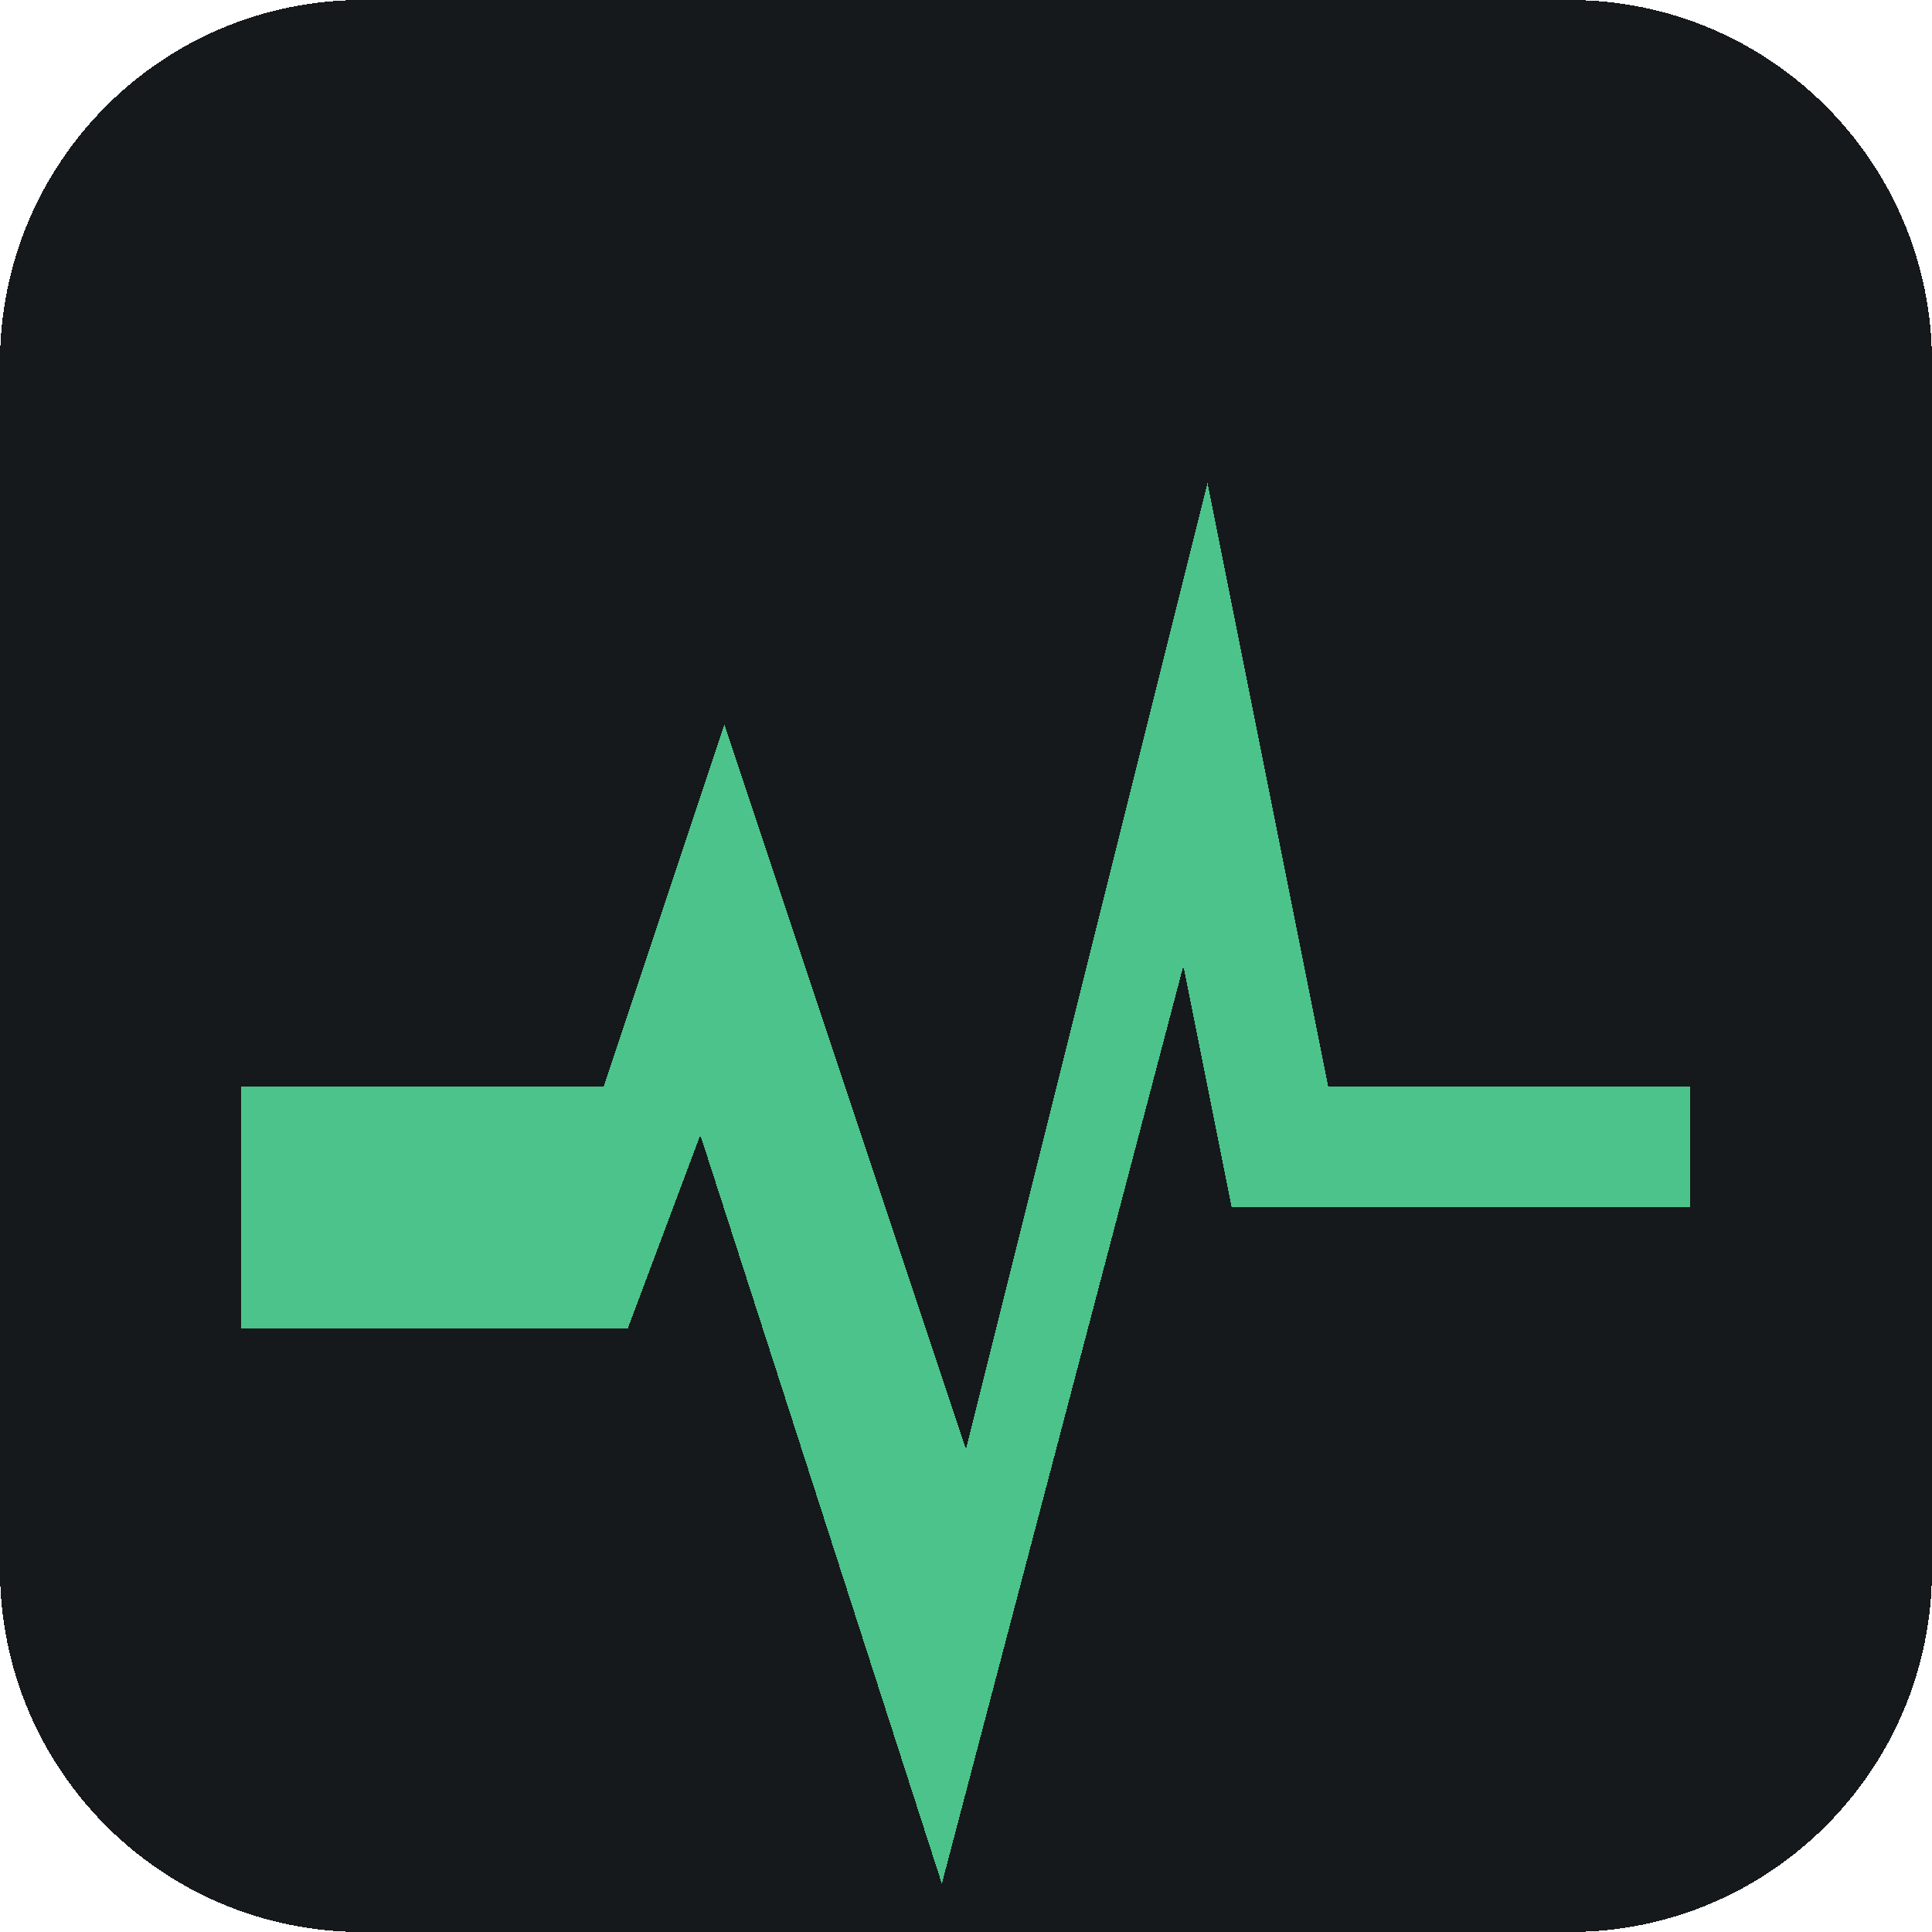
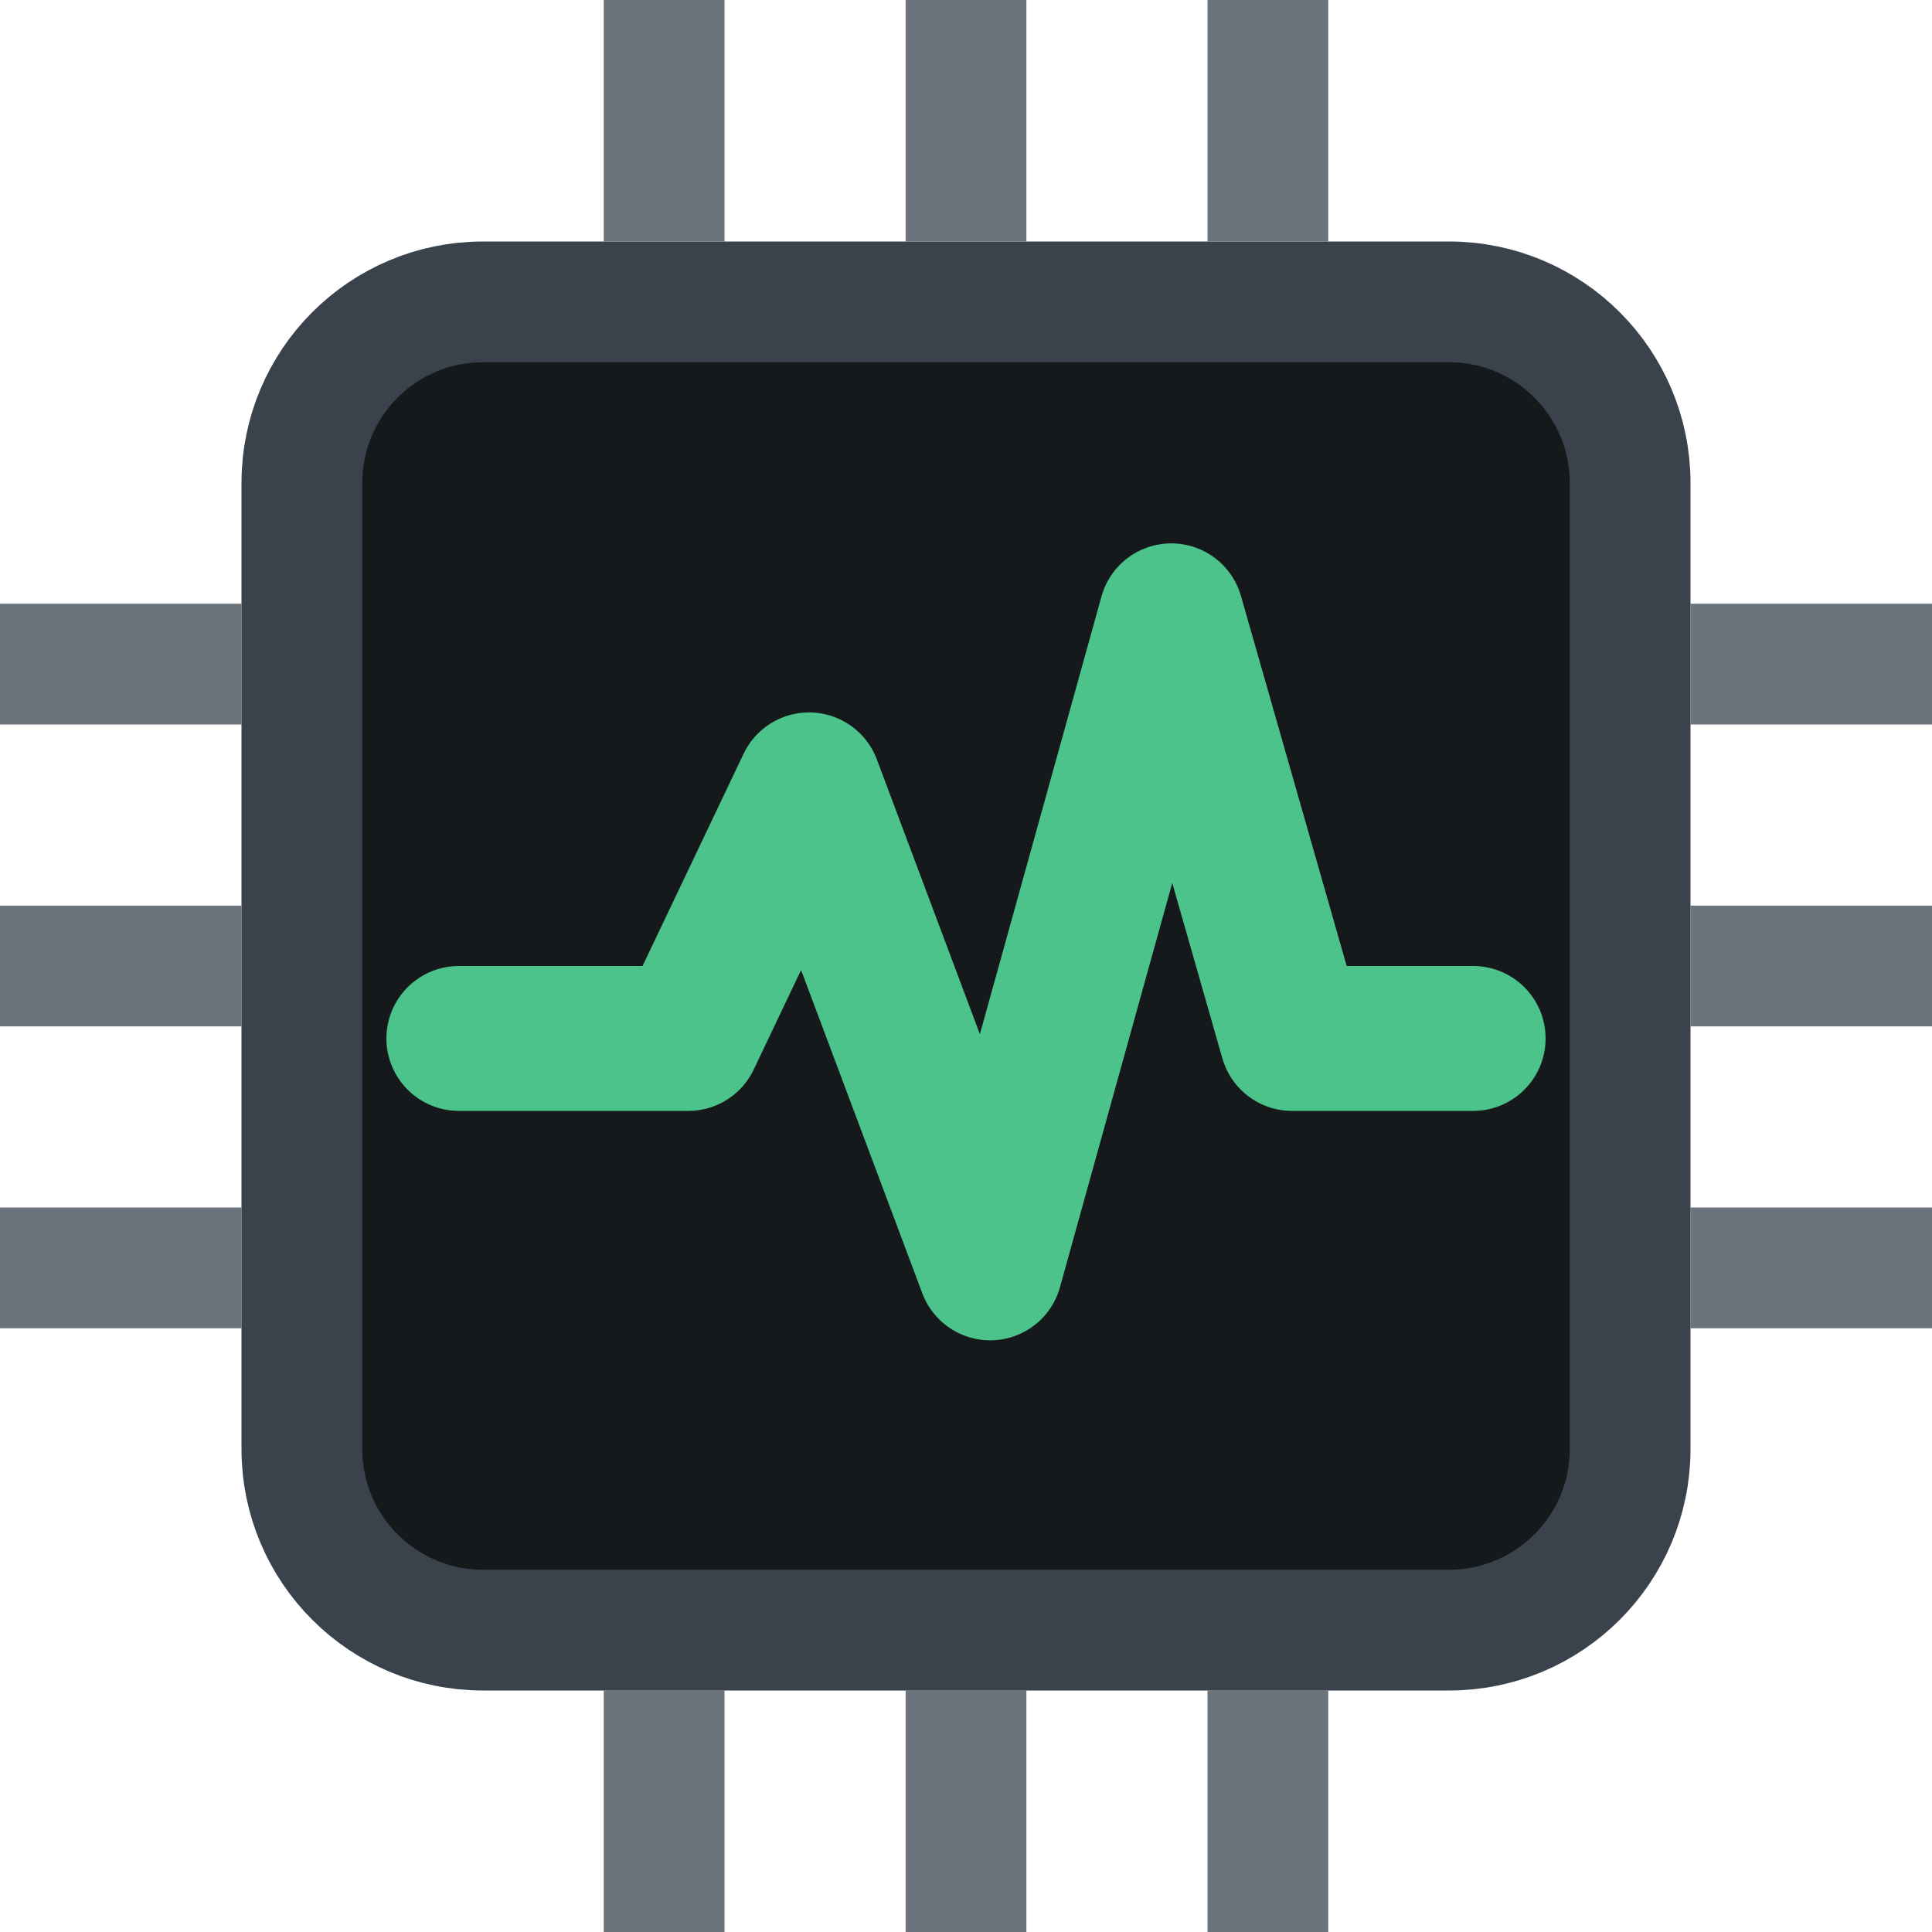
- <svg xmlns="http://www.w3.org/2000/svg" viewBox="0 0 16 16" shape-rendering="crispEdges">
-   <rect width="16" height="16" rx="3" fill="#15191c" />
-   <path fill="#4cc38a" d="M2 9h3l1-3 2 6 2-8 1 5h3v1h-3.8l-.4-2-2 7.6-2-6.2-.6 1.6H2z" />
+ <svg xmlns="http://www.w3.org/2000/svg" viewBox="0 0 16 16">
+   <g fill="#6b747d">
+     <rect x="5" y="0" width="1" height="2" />
+     <rect x="7.5" y="0" width="1" height="2" />
+     <rect x="10" y="0" width="1" height="2" />
+     <rect x="5" y="14" width="1" height="2" />
+     <rect x="7.5" y="14" width="1" height="2" />
+     <rect x="10" y="14" width="1" height="2" />
+     <rect x="0" y="5" width="2" height="1" />
+     <rect x="0" y="7.5" width="2" height="1" />
+     <rect x="0" y="10" width="2" height="1" />
+     <rect x="14" y="5" width="2" height="1" />
+     <rect x="14" y="7.5" width="2" height="1" />
+     <rect x="14" y="10" width="2" height="1" />
+   </g>
+   <rect x="2.5" y="2.5" width="11" height="11" rx="1.5" fill="#15191c" stroke="#3a424c" />
+   <path d="M3.8 8.6h1.9l1-2.1 1.5 4 1.5-5.4 1 3.5h1.5" fill="none" stroke="#4cc38a" stroke-width="1.2" stroke-linejoin="round" stroke-linecap="round" />
</svg>
